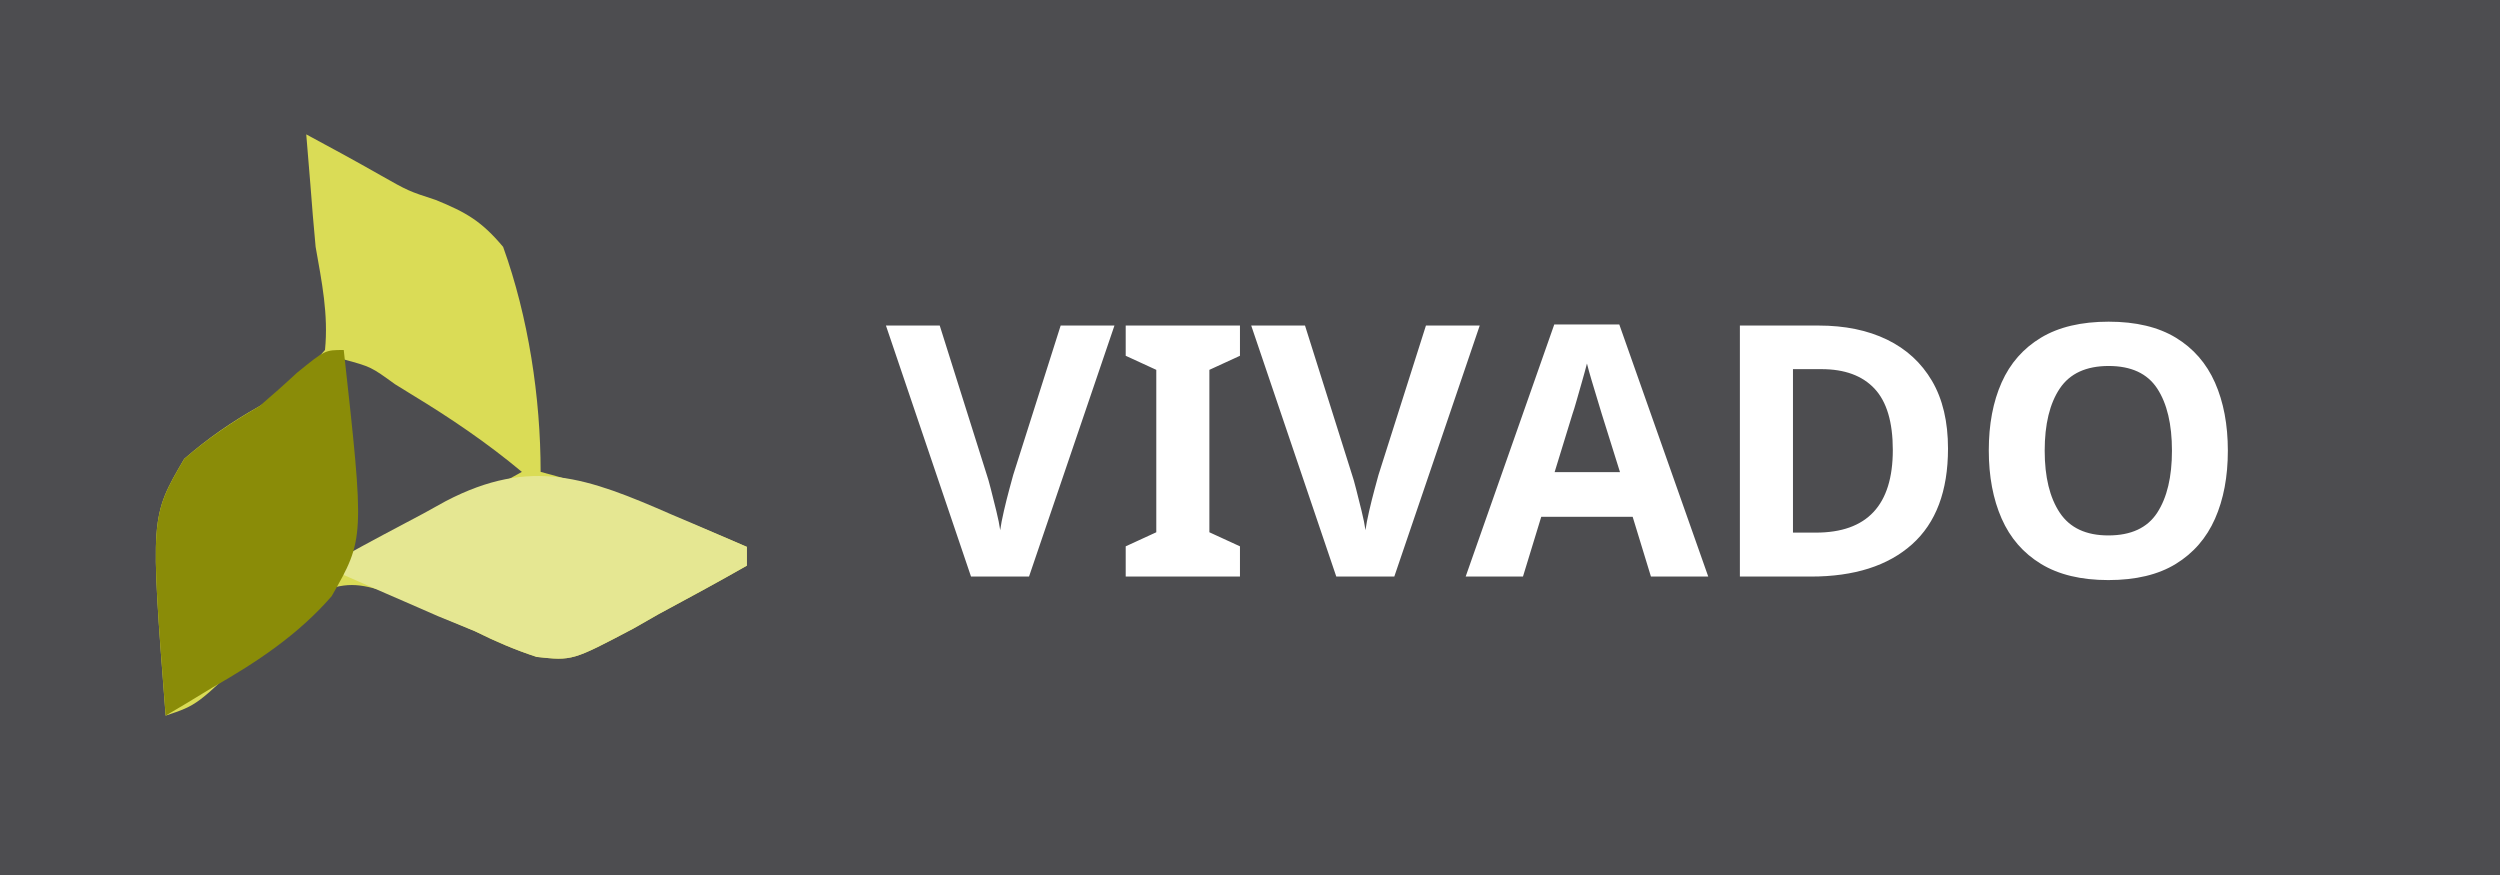
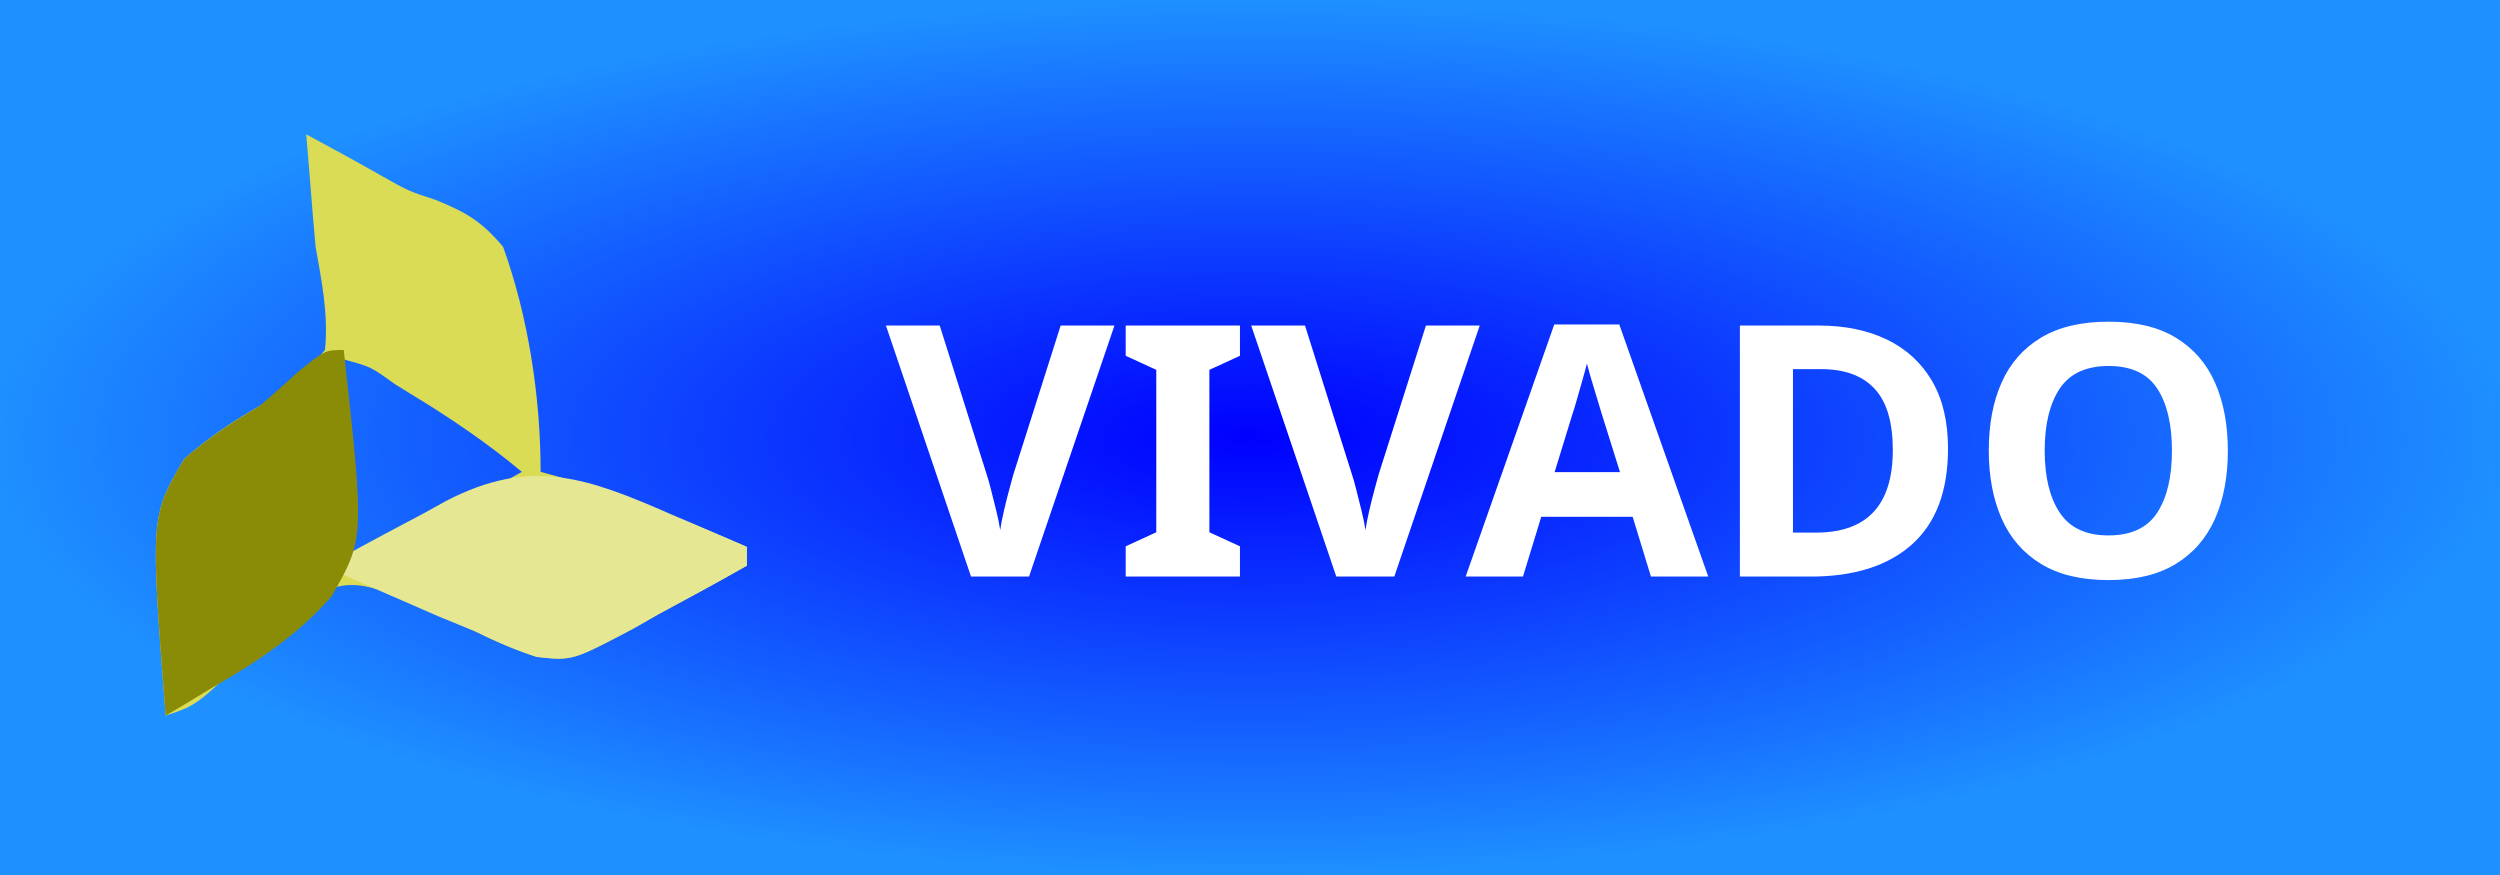
<svg xmlns="http://www.w3.org/2000/svg" width="80" height="28" role="img" aria-label="VIVADO">
-   <rect x="0" y="0" width="80" height="28" fill="#4D4D50" />
+   <defs>
+     <radialGradient id="borderLine" cx="50%" cy="50%" r="50%" fx="50%" fy="50%">
+       <stop offset="0%" stop-color="#0000FF">
+         <animate attributeName="stop-color" values="#0000FF;#1E90FF;#00BFFF;#87CEFA;#4682B4;#0000FF" begin="2s" dur="7s" repeatCount="indefinite" />
+       </stop>
+       <stop offset="100%" stop-color="#1E90FF">
+         <animate attributeName="stop-color" values="#1E90FF;#00BFFF;#87CEFA;#4682B4;#5F9EA0;#1E90FF" begin="2s" dur="7s" repeatCount="indefinite" />
+       </stop>
+     </radialGradient>
+   </defs>
+   <rect x="0" y="0" width="80" height="28" fill="url(#borderLine)" />
  <g transform="translate(5, 4) scale(0.3)">
    <path d="M0 0 C2.652 1.422 5.287 2.859 7.902 4.348 C10.888 6.039 10.888 6.039 13.816 6.996 C17.079 8.323 18.712 9.275 21 12 C23.694 19.48 25 28.055 25 36 C25.874 36.238 25.874 36.238 26.766 36.48 C33.749 38.468 40.345 41.107 47 44 C47 44.66 47 45.32 47 46 C43.88 47.779 40.727 49.488 37.562 51.188 C36.245 51.941 36.245 51.941 34.9 52.709 C28.374 56.153 28.374 56.153 24.551 55.728 C22.251 54.979 20.163 54.08 18 53 C16.902 52.531 15.803 52.062 14.672 51.578 C12.711 50.687 10.753 49.791 8.797 48.891 C5.489 47.837 4.226 47.717 1 49 C-1.38 50.83 -3.494 52.889 -5.625 55 C-11.641 60.88 -11.641 60.88 -15 62 C-16.633 40.793 -16.633 40.793 -13.02 34.613 C-10.454 32.39 -7.956 30.662 -5 29 C-1.052 26.477 -1.052 26.477 2 23 C2.377 19.214 1.657 15.725 1 12 C0.791 9.773 0.603 7.543 0.438 5.312 C0.312 3.791 0.312 3.791 0.184 2.238 C0.123 1.5 0.062 0.761 0 0 Z M4 24 C4 30.93 4 37.86 4 45 C8.771 43.41 12.525 41.772 16.875 39.375 C18.027 38.743 19.18 38.112 20.367 37.461 C21.236 36.979 22.105 36.497 23 36 C19.281 32.896 15.385 30.259 11.25 27.75 C10.661 27.386 10.072 27.023 9.465 26.648 C6.909 24.797 6.909 24.797 4 24 Z " fill="#DADC56" transform="translate(16,1)" />
    <path d="M0 0 C1.162 0.494 1.162 0.494 2.348 0.998 C4.236 1.802 6.118 2.619 8 3.438 C8 4.098 8 4.758 8 5.438 C4.88 7.217 1.727 8.926 -1.438 10.625 C-2.316 11.127 -3.194 11.629 -4.1 12.146 C-10.616 15.585 -10.616 15.585 -14.403 15.181 C-16.716 14.428 -18.819 13.511 -21 12.438 C-22.312 11.898 -23.626 11.362 -24.941 10.832 C-26.136 10.31 -27.331 9.788 -28.562 9.25 C-29.19 8.977 -29.817 8.705 -30.463 8.424 C-31.977 7.765 -33.489 7.102 -35 6.438 C-35 5.777 -35 5.117 -35 4.438 C-32.184 2.883 -29.345 1.376 -26.5 -0.125 C-25.709 -0.563 -24.917 -1 -24.102 -1.451 C-15.003 -6.187 -9.004 -3.94 0 0 Z " fill="#E5E792" transform="translate(55,41.5625)" />
    <path d="M0 0 C2.22 20.111 2.22 20.111 -1.293 26.266 C-4.883 30.391 -9.283 33.304 -14 36 C-14.976 36.592 -15.952 37.183 -16.957 37.793 C-17.631 38.191 -18.305 38.59 -19 39 C-20.633 17.793 -20.633 17.793 -17.02 11.613 C-14.462 9.396 -11.923 7.698 -9 6 C-7.643 4.84 -6.306 3.655 -5 2.438 C-2 0 -2 0 0 0 Z " fill="#8A8C08" transform="translate(20,24)" />
  </g>
  <text transform="scale(0.09)" x="315" y="205" fill="#fff" font-size="125" font-weight="600" font-family="Tahoma, Geneva, sans-serif">
        VIVADO
    </text>
</svg>
